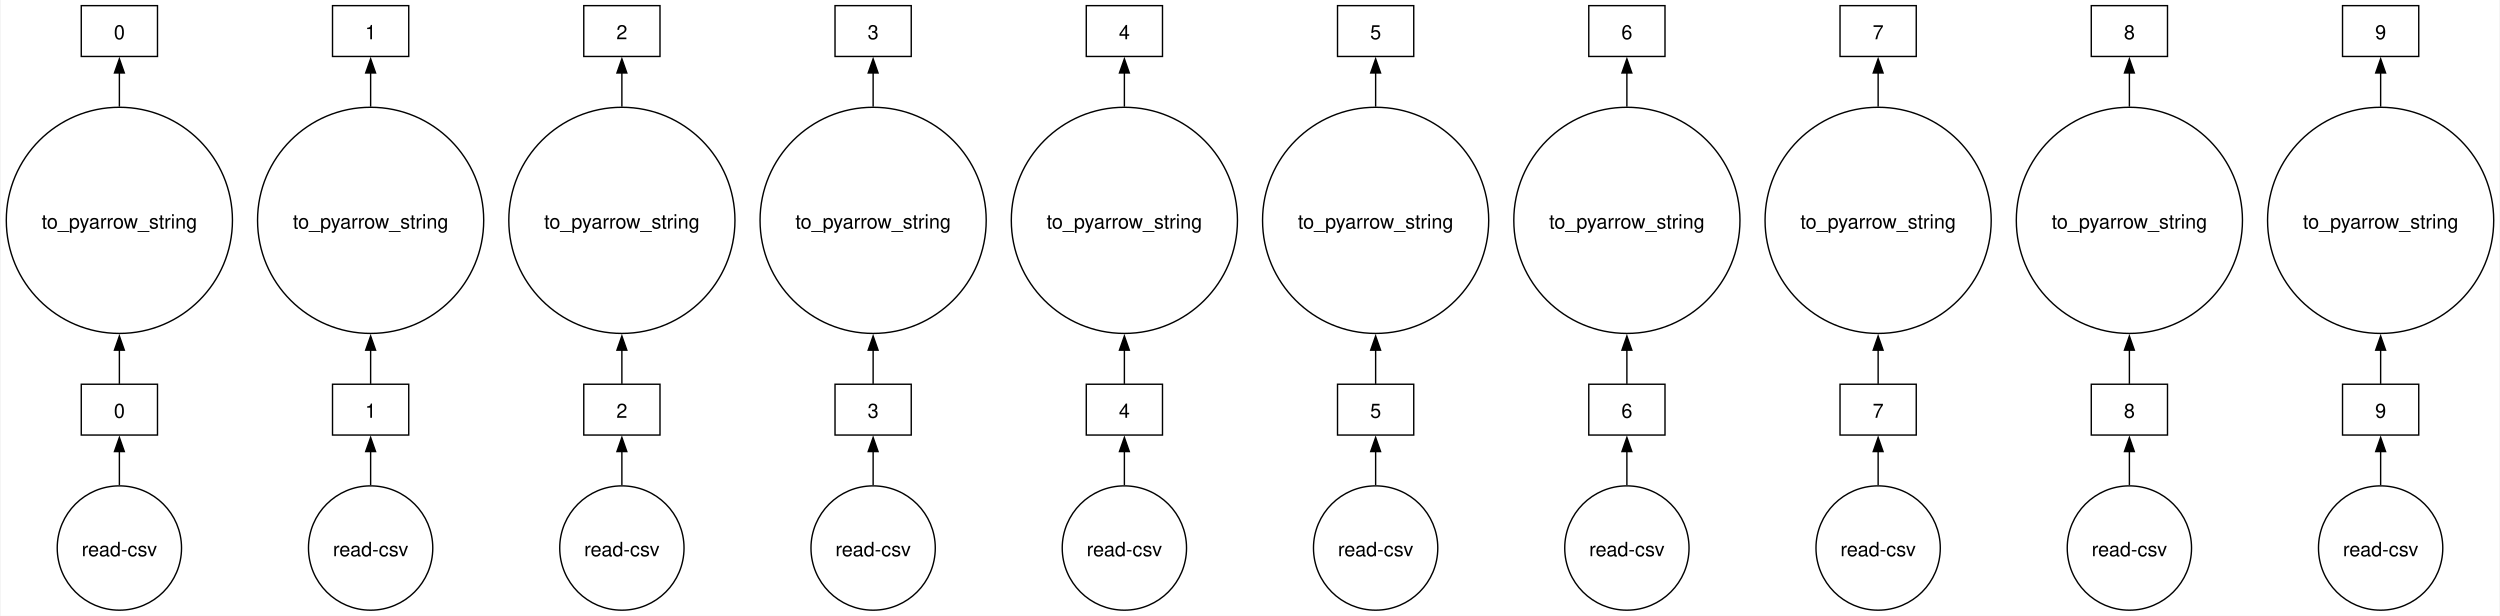
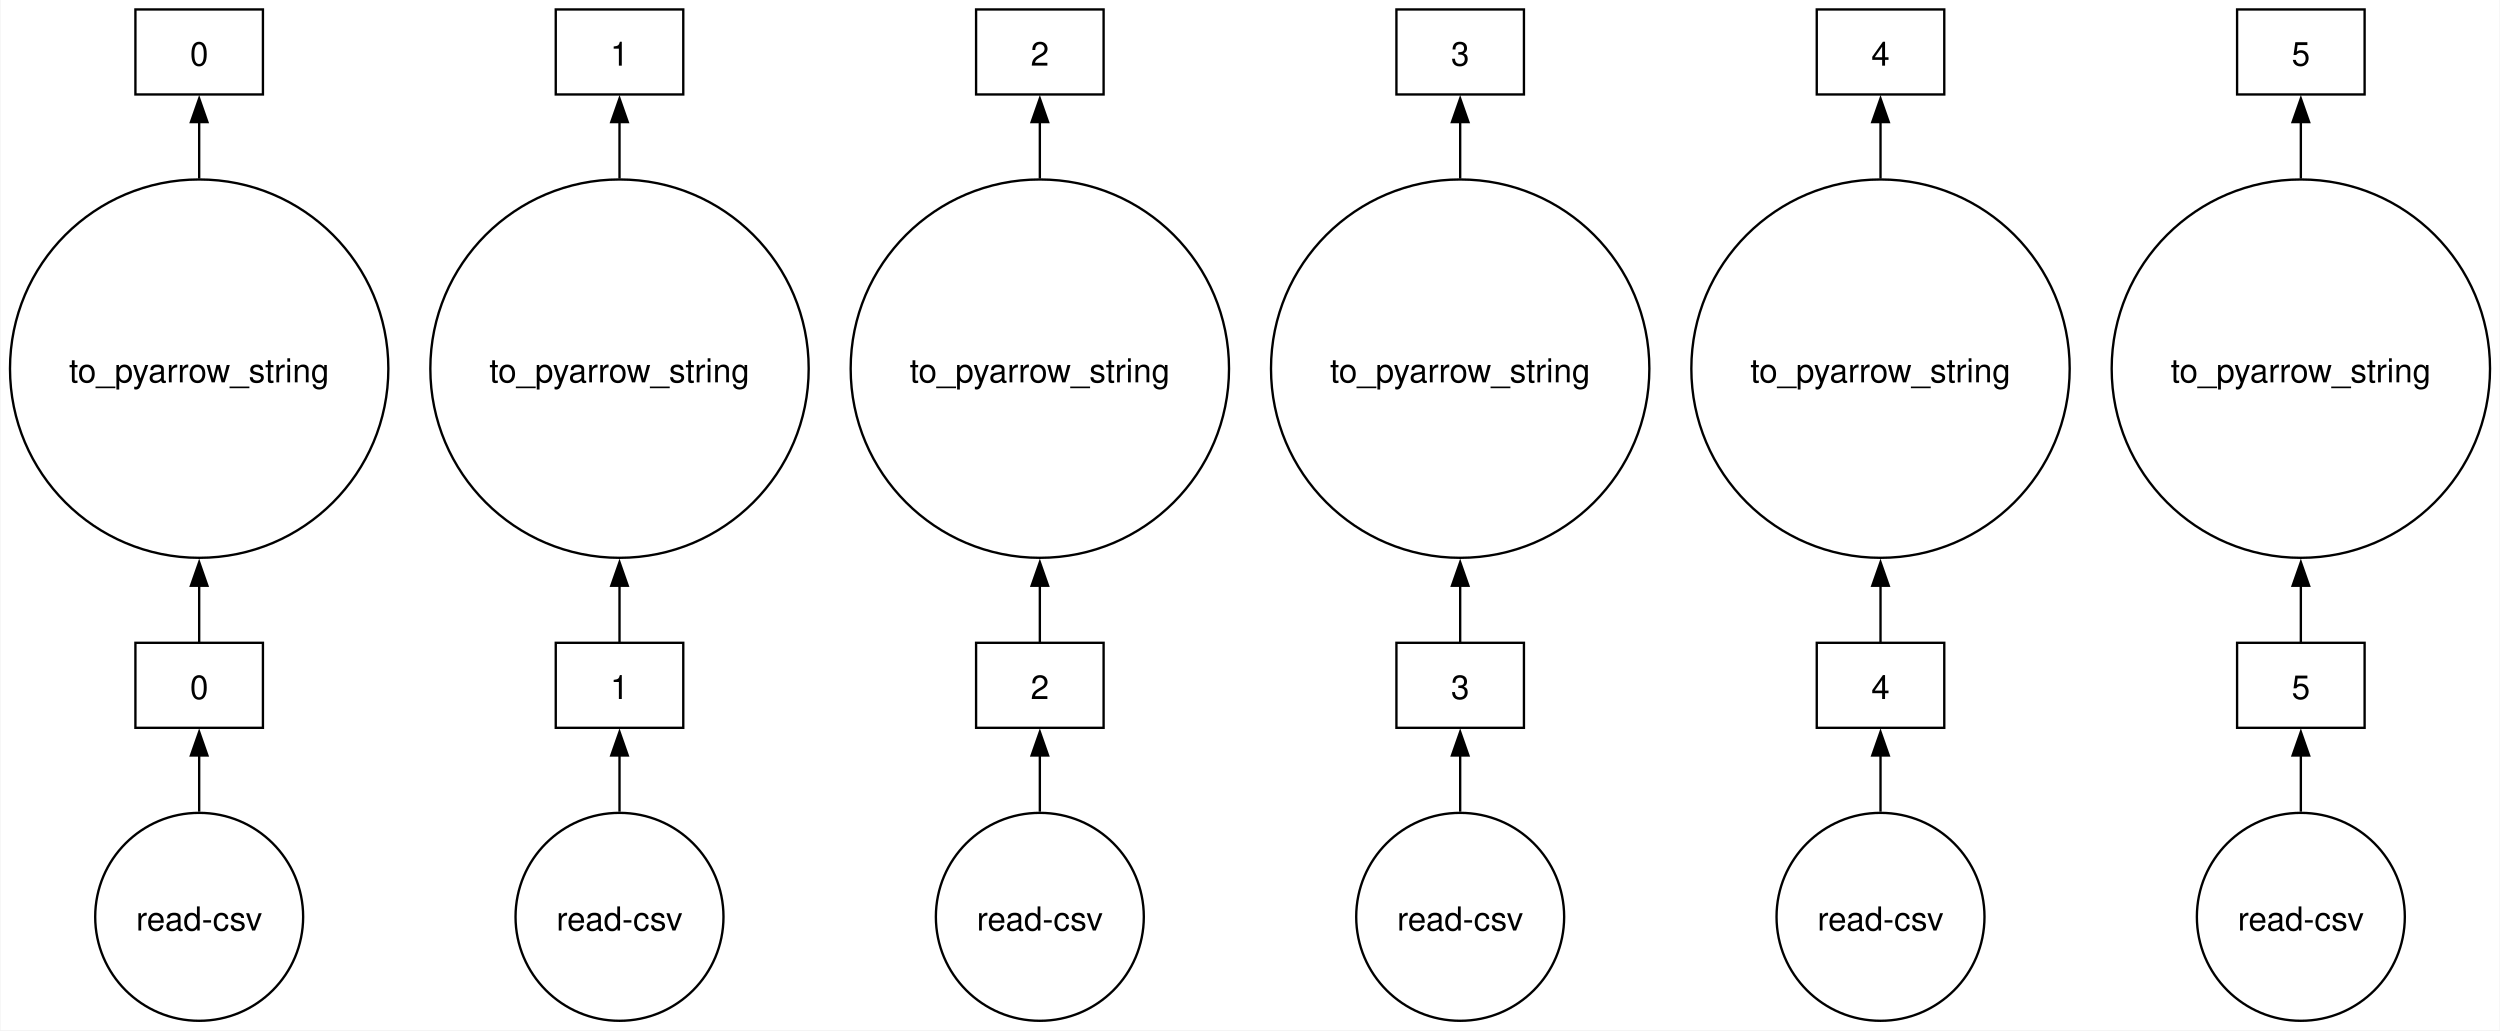
- <svg xmlns="http://www.w3.org/2000/svg" width="1770pt" height="436pt" viewBox="0.00 0.00 1770.21 436.28">
+ <svg xmlns="http://www.w3.org/2000/svg" width="1058pt" height="436pt" viewBox="0.00 0.00 1058.21 436.28">
  <g id="graph0" class="graph" transform="scale(1 1) rotate(0) translate(4 432.28)">
-     <polygon fill="white" stroke="none" points="-4,4 -4,-432.28 1766.21,-432.28 1766.21,4 -4,4" />
+     <polygon fill="white" stroke="none" points="-4,4 -4,-432.28 1054.21,-432.28 1054.21,4 -4,4" />
    <g id="node1" class="node">
      <ellipse fill="none" stroke="black" cx="80.11" cy="-44.03" rx="44.03" ry="44.03" />
      <text text-anchor="middle" x="80.11" y="-38.23" font-family="Helvetica,sans-Serif" font-size="14.00">read-csv</text>
    </g>
    <g id="node2" class="node">
      <polygon fill="none" stroke="black" points="107.11,-160.07 53.11,-160.07 53.11,-124.07 107.11,-124.07 107.11,-160.07" />
      <text text-anchor="middle" x="80.11" y="-136.27" font-family="Helvetica,sans-Serif" font-size="14.00">0</text>
    </g>
    <g id="edge1" class="edge">
      <path fill="none" stroke="black" d="M80.11,-88.55C80.11,-96.66 80.11,-104.95 80.11,-112.46" />
      <polygon fill="black" stroke="black" points="76.61,-112.36 80.11,-122.36 83.61,-112.36 76.61,-112.36" />
    </g>
-     <g id="node21" class="node">
+     <g id="node13" class="node">
      <ellipse fill="none" stroke="black" cx="80.11" cy="-276.17" rx="80.11" ry="80.11" />
      <text text-anchor="middle" x="80.11" y="-270.37" font-family="Helvetica,sans-Serif" font-size="14.00">to_pyarrow_string</text>
    </g>
-     <g id="edge12" class="edge">
+     <g id="edge8" class="edge">
      <path fill="none" stroke="black" d="M80.11,-160.34C80.11,-167.1 80.11,-175.4 80.11,-184.42" />
      <polygon fill="black" stroke="black" points="76.61,-184.22 80.11,-194.22 83.61,-184.22 76.61,-184.22" />
    </g>
    <g id="node3" class="node">
      <ellipse fill="none" stroke="black" cx="258.11" cy="-44.03" rx="44.03" ry="44.03" />
      <text text-anchor="middle" x="258.11" y="-38.23" font-family="Helvetica,sans-Serif" font-size="14.00">read-csv</text>
    </g>
    <g id="node4" class="node">
      <polygon fill="none" stroke="black" points="285.11,-160.07 231.11,-160.07 231.11,-124.07 285.11,-124.07 285.11,-160.07" />
      <text text-anchor="middle" x="258.11" y="-136.27" font-family="Helvetica,sans-Serif" font-size="14.00">1</text>
    </g>
    <g id="edge2" class="edge">
      <path fill="none" stroke="black" d="M258.11,-88.55C258.11,-96.66 258.11,-104.95 258.11,-112.46" />
      <polygon fill="black" stroke="black" points="254.61,-112.36 258.11,-122.36 261.61,-112.36 254.61,-112.36" />
    </g>
-     <g id="node23" class="node">
+     <g id="node15" class="node">
      <ellipse fill="none" stroke="black" cx="258.11" cy="-276.17" rx="80.11" ry="80.11" />
      <text text-anchor="middle" x="258.11" y="-270.37" font-family="Helvetica,sans-Serif" font-size="14.00">to_pyarrow_string</text>
    </g>
-     <g id="edge14" class="edge">
+     <g id="edge10" class="edge">
      <path fill="none" stroke="black" d="M258.11,-160.34C258.11,-167.1 258.11,-175.4 258.11,-184.42" />
      <polygon fill="black" stroke="black" points="254.61,-184.22 258.11,-194.22 261.61,-184.22 254.61,-184.22" />
    </g>
    <g id="node5" class="node">
      <ellipse fill="none" stroke="black" cx="436.11" cy="-44.03" rx="44.03" ry="44.03" />
      <text text-anchor="middle" x="436.11" y="-38.23" font-family="Helvetica,sans-Serif" font-size="14.00">read-csv</text>
    </g>
    <g id="node6" class="node">
      <polygon fill="none" stroke="black" points="463.11,-160.07 409.11,-160.07 409.11,-124.07 463.11,-124.07 463.11,-160.07" />
      <text text-anchor="middle" x="436.11" y="-136.27" font-family="Helvetica,sans-Serif" font-size="14.00">2</text>
    </g>
    <g id="edge3" class="edge">
      <path fill="none" stroke="black" d="M436.11,-88.55C436.11,-96.66 436.11,-104.95 436.11,-112.46" />
      <polygon fill="black" stroke="black" points="432.61,-112.36 436.11,-122.36 439.61,-112.36 432.61,-112.36" />
    </g>
-     <g id="node25" class="node">
+     <g id="node17" class="node">
      <ellipse fill="none" stroke="black" cx="436.11" cy="-276.17" rx="80.11" ry="80.11" />
      <text text-anchor="middle" x="436.11" y="-270.37" font-family="Helvetica,sans-Serif" font-size="14.00">to_pyarrow_string</text>
    </g>
-     <g id="edge16" class="edge">
+     <g id="edge12" class="edge">
      <path fill="none" stroke="black" d="M436.11,-160.34C436.11,-167.1 436.11,-175.4 436.11,-184.42" />
      <polygon fill="black" stroke="black" points="432.61,-184.22 436.11,-194.22 439.61,-184.22 432.61,-184.22" />
    </g>
    <g id="node7" class="node">
      <ellipse fill="none" stroke="black" cx="614.11" cy="-44.03" rx="44.03" ry="44.03" />
      <text text-anchor="middle" x="614.11" y="-38.23" font-family="Helvetica,sans-Serif" font-size="14.00">read-csv</text>
    </g>
    <g id="node8" class="node">
      <polygon fill="none" stroke="black" points="641.11,-160.07 587.11,-160.07 587.11,-124.07 641.11,-124.07 641.11,-160.07" />
      <text text-anchor="middle" x="614.11" y="-136.27" font-family="Helvetica,sans-Serif" font-size="14.00">3</text>
    </g>
    <g id="edge4" class="edge">
      <path fill="none" stroke="black" d="M614.11,-88.55C614.11,-96.66 614.11,-104.95 614.11,-112.46" />
      <polygon fill="black" stroke="black" points="610.61,-112.36 614.11,-122.36 617.61,-112.36 610.61,-112.36" />
    </g>
-     <g id="node27" class="node">
+     <g id="node19" class="node">
      <ellipse fill="none" stroke="black" cx="614.11" cy="-276.17" rx="80.11" ry="80.11" />
      <text text-anchor="middle" x="614.11" y="-270.37" font-family="Helvetica,sans-Serif" font-size="14.00">to_pyarrow_string</text>
    </g>
-     <g id="edge18" class="edge">
+     <g id="edge14" class="edge">
      <path fill="none" stroke="black" d="M614.11,-160.34C614.11,-167.1 614.11,-175.4 614.11,-184.42" />
      <polygon fill="black" stroke="black" points="610.61,-184.22 614.11,-194.22 617.61,-184.22 610.61,-184.22" />
    </g>
    <g id="node9" class="node">
      <ellipse fill="none" stroke="black" cx="792.11" cy="-44.03" rx="44.03" ry="44.03" />
      <text text-anchor="middle" x="792.11" y="-38.23" font-family="Helvetica,sans-Serif" font-size="14.00">read-csv</text>
    </g>
    <g id="node10" class="node">
      <polygon fill="none" stroke="black" points="819.11,-160.07 765.11,-160.07 765.11,-124.07 819.11,-124.07 819.11,-160.07" />
      <text text-anchor="middle" x="792.11" y="-136.27" font-family="Helvetica,sans-Serif" font-size="14.00">4</text>
    </g>
    <g id="edge5" class="edge">
      <path fill="none" stroke="black" d="M792.11,-88.55C792.11,-96.66 792.11,-104.95 792.11,-112.46" />
      <polygon fill="black" stroke="black" points="788.61,-112.36 792.11,-122.36 795.61,-112.36 788.61,-112.36" />
    </g>
-     <g id="node29" class="node">
+     <g id="node21" class="node">
      <ellipse fill="none" stroke="black" cx="792.11" cy="-276.17" rx="80.11" ry="80.11" />
      <text text-anchor="middle" x="792.11" y="-270.37" font-family="Helvetica,sans-Serif" font-size="14.00">to_pyarrow_string</text>
    </g>
-     <g id="edge20" class="edge">
+     <g id="edge16" class="edge">
      <path fill="none" stroke="black" d="M792.11,-160.34C792.11,-167.1 792.11,-175.4 792.11,-184.42" />
      <polygon fill="black" stroke="black" points="788.61,-184.22 792.11,-194.22 795.61,-184.22 788.61,-184.22" />
    </g>
    <g id="node11" class="node">
      <ellipse fill="none" stroke="black" cx="970.11" cy="-44.03" rx="44.03" ry="44.03" />
      <text text-anchor="middle" x="970.11" y="-38.23" font-family="Helvetica,sans-Serif" font-size="14.00">read-csv</text>
    </g>
    <g id="node12" class="node">
      <polygon fill="none" stroke="black" points="997.11,-160.07 943.11,-160.07 943.11,-124.07 997.11,-124.07 997.11,-160.07" />
      <text text-anchor="middle" x="970.11" y="-136.27" font-family="Helvetica,sans-Serif" font-size="14.00">5</text>
    </g>
    <g id="edge6" class="edge">
      <path fill="none" stroke="black" d="M970.11,-88.55C970.11,-96.66 970.11,-104.95 970.11,-112.46" />
      <polygon fill="black" stroke="black" points="966.61,-112.36 970.11,-122.36 973.61,-112.36 966.61,-112.36" />
    </g>
-     <g id="node31" class="node">
+     <g id="node23" class="node">
      <ellipse fill="none" stroke="black" cx="970.11" cy="-276.17" rx="80.11" ry="80.11" />
      <text text-anchor="middle" x="970.11" y="-270.37" font-family="Helvetica,sans-Serif" font-size="14.00">to_pyarrow_string</text>
    </g>
-     <g id="edge22" class="edge">
+     <g id="edge18" class="edge">
      <path fill="none" stroke="black" d="M970.11,-160.34C970.11,-167.1 970.11,-175.4 970.11,-184.42" />
      <polygon fill="black" stroke="black" points="966.61,-184.22 970.11,-194.22 973.61,-184.22 966.61,-184.22" />
    </g>
-     <g id="node13" class="node">
-       <ellipse fill="none" stroke="black" cx="1148.11" cy="-44.03" rx="44.03" ry="44.03" />
-       <text text-anchor="middle" x="1148.11" y="-38.23" font-family="Helvetica,sans-Serif" font-size="14.00">read-csv</text>
-     </g>
    <g id="node14" class="node">
-       <polygon fill="none" stroke="black" points="1175.11,-160.07 1121.11,-160.07 1121.11,-124.07 1175.11,-124.07 1175.11,-160.07" />
-       <text text-anchor="middle" x="1148.11" y="-136.27" font-family="Helvetica,sans-Serif" font-size="14.00">6</text>
-     </g>
-     <g id="edge7" class="edge">
-       <path fill="none" stroke="black" d="M1148.11,-88.55C1148.11,-96.66 1148.11,-104.95 1148.11,-112.46" />
-       <polygon fill="black" stroke="black" points="1144.61,-112.36 1148.11,-122.36 1151.61,-112.36 1144.61,-112.36" />
-     </g>
-     <g id="node33" class="node">
-       <ellipse fill="none" stroke="black" cx="1148.11" cy="-276.17" rx="80.11" ry="80.11" />
-       <text text-anchor="middle" x="1148.11" y="-270.37" font-family="Helvetica,sans-Serif" font-size="14.00">to_pyarrow_string</text>
-     </g>
-     <g id="edge24" class="edge">
-       <path fill="none" stroke="black" d="M1148.11,-160.34C1148.11,-167.1 1148.11,-175.4 1148.11,-184.42" />
-       <polygon fill="black" stroke="black" points="1144.61,-184.22 1148.11,-194.22 1151.61,-184.22 1144.61,-184.22" />
-     </g>
-     <g id="node15" class="node">
-       <ellipse fill="none" stroke="black" cx="1326.11" cy="-44.03" rx="44.03" ry="44.03" />
-       <text text-anchor="middle" x="1326.11" y="-38.23" font-family="Helvetica,sans-Serif" font-size="14.00">read-csv</text>
-     </g>
-     <g id="node16" class="node">
-       <polygon fill="none" stroke="black" points="1353.11,-160.07 1299.11,-160.07 1299.11,-124.07 1353.11,-124.07 1353.11,-160.07" />
-       <text text-anchor="middle" x="1326.11" y="-136.27" font-family="Helvetica,sans-Serif" font-size="14.00">7</text>
-     </g>
-     <g id="edge8" class="edge">
-       <path fill="none" stroke="black" d="M1326.11,-88.55C1326.11,-96.66 1326.11,-104.95 1326.11,-112.46" />
-       <polygon fill="black" stroke="black" points="1322.61,-112.36 1326.11,-122.36 1329.61,-112.36 1322.61,-112.36" />
-     </g>
-     <g id="node35" class="node">
-       <ellipse fill="none" stroke="black" cx="1326.11" cy="-276.17" rx="80.11" ry="80.11" />
-       <text text-anchor="middle" x="1326.11" y="-270.37" font-family="Helvetica,sans-Serif" font-size="14.00">to_pyarrow_string</text>
-     </g>
-     <g id="edge26" class="edge">
-       <path fill="none" stroke="black" d="M1326.11,-160.34C1326.11,-167.1 1326.11,-175.4 1326.11,-184.42" />
-       <polygon fill="black" stroke="black" points="1322.61,-184.22 1326.11,-194.22 1329.61,-184.22 1322.61,-184.22" />
-     </g>
-     <g id="node17" class="node">
-       <ellipse fill="none" stroke="black" cx="1504.11" cy="-44.03" rx="44.03" ry="44.03" />
-       <text text-anchor="middle" x="1504.11" y="-38.23" font-family="Helvetica,sans-Serif" font-size="14.00">read-csv</text>
-     </g>
-     <g id="node18" class="node">
-       <polygon fill="none" stroke="black" points="1531.11,-160.07 1477.11,-160.07 1477.11,-124.07 1531.11,-124.07 1531.11,-160.07" />
-       <text text-anchor="middle" x="1504.11" y="-136.27" font-family="Helvetica,sans-Serif" font-size="14.00">8</text>
-     </g>
-     <g id="edge9" class="edge">
-       <path fill="none" stroke="black" d="M1504.11,-88.55C1504.11,-96.66 1504.11,-104.95 1504.11,-112.46" />
-       <polygon fill="black" stroke="black" points="1500.61,-112.36 1504.11,-122.36 1507.61,-112.36 1500.61,-112.36" />
-     </g>
-     <g id="node37" class="node">
-       <ellipse fill="none" stroke="black" cx="1504.11" cy="-276.17" rx="80.11" ry="80.11" />
-       <text text-anchor="middle" x="1504.11" y="-270.37" font-family="Helvetica,sans-Serif" font-size="14.00">to_pyarrow_string</text>
-     </g>
-     <g id="edge28" class="edge">
-       <path fill="none" stroke="black" d="M1504.11,-160.34C1504.11,-167.1 1504.11,-175.4 1504.11,-184.42" />
-       <polygon fill="black" stroke="black" points="1500.61,-184.22 1504.11,-194.22 1507.61,-184.22 1500.61,-184.22" />
-     </g>
-     <g id="node19" class="node">
-       <ellipse fill="none" stroke="black" cx="1682.11" cy="-44.03" rx="44.03" ry="44.03" />
-       <text text-anchor="middle" x="1682.11" y="-38.23" font-family="Helvetica,sans-Serif" font-size="14.00">read-csv</text>
-     </g>
-     <g id="node20" class="node">
-       <polygon fill="none" stroke="black" points="1709.11,-160.07 1655.11,-160.07 1655.11,-124.07 1709.11,-124.07 1709.11,-160.07" />
-       <text text-anchor="middle" x="1682.11" y="-136.27" font-family="Helvetica,sans-Serif" font-size="14.00">9</text>
-     </g>
-     <g id="edge10" class="edge">
-       <path fill="none" stroke="black" d="M1682.11,-88.55C1682.11,-96.66 1682.11,-104.95 1682.11,-112.46" />
-       <polygon fill="black" stroke="black" points="1678.61,-112.36 1682.11,-122.36 1685.61,-112.36 1678.61,-112.36" />
-     </g>
-     <g id="node39" class="node">
-       <ellipse fill="none" stroke="black" cx="1682.11" cy="-276.17" rx="80.11" ry="80.11" />
-       <text text-anchor="middle" x="1682.11" y="-270.37" font-family="Helvetica,sans-Serif" font-size="14.00">to_pyarrow_string</text>
-     </g>
-     <g id="edge30" class="edge">
-       <path fill="none" stroke="black" d="M1682.11,-160.34C1682.11,-167.1 1682.11,-175.4 1682.11,-184.42" />
-       <polygon fill="black" stroke="black" points="1678.61,-184.22 1682.11,-194.22 1685.61,-184.22 1678.61,-184.22" />
-     </g>
-     <g id="node22" class="node">
      <polygon fill="none" stroke="black" points="107.11,-428.28 53.11,-428.28 53.11,-392.28 107.11,-392.28 107.11,-428.28" />
      <text text-anchor="middle" x="80.11" y="-404.48" font-family="Helvetica,sans-Serif" font-size="14.00">0</text>
    </g>
-     <g id="edge11" class="edge">
+     <g id="edge7" class="edge">
      <path fill="none" stroke="black" d="M80.11,-356.69C80.11,-365.23 80.11,-373.46 80.11,-380.77" />
      <polygon fill="black" stroke="black" points="76.61,-380.58 80.11,-390.58 83.61,-380.58 76.61,-380.58" />
    </g>
-     <g id="node24" class="node">
+     <g id="node16" class="node">
      <polygon fill="none" stroke="black" points="285.11,-428.28 231.11,-428.28 231.11,-392.28 285.11,-392.28 285.11,-428.28" />
      <text text-anchor="middle" x="258.11" y="-404.48" font-family="Helvetica,sans-Serif" font-size="14.00">1</text>
    </g>
-     <g id="edge13" class="edge">
+     <g id="edge9" class="edge">
      <path fill="none" stroke="black" d="M258.11,-356.69C258.11,-365.23 258.11,-373.46 258.11,-380.77" />
      <polygon fill="black" stroke="black" points="254.61,-380.58 258.11,-390.58 261.61,-380.58 254.61,-380.58" />
    </g>
-     <g id="node26" class="node">
+     <g id="node18" class="node">
      <polygon fill="none" stroke="black" points="463.11,-428.28 409.11,-428.28 409.11,-392.28 463.11,-392.28 463.11,-428.28" />
      <text text-anchor="middle" x="436.11" y="-404.48" font-family="Helvetica,sans-Serif" font-size="14.00">2</text>
    </g>
-     <g id="edge15" class="edge">
+     <g id="edge11" class="edge">
      <path fill="none" stroke="black" d="M436.11,-356.69C436.11,-365.23 436.11,-373.46 436.11,-380.77" />
      <polygon fill="black" stroke="black" points="432.61,-380.58 436.11,-390.58 439.61,-380.58 432.61,-380.58" />
    </g>
-     <g id="node28" class="node">
+     <g id="node20" class="node">
      <polygon fill="none" stroke="black" points="641.11,-428.28 587.11,-428.28 587.11,-392.28 641.11,-392.28 641.11,-428.28" />
      <text text-anchor="middle" x="614.11" y="-404.48" font-family="Helvetica,sans-Serif" font-size="14.00">3</text>
    </g>
-     <g id="edge17" class="edge">
+     <g id="edge13" class="edge">
      <path fill="none" stroke="black" d="M614.11,-356.69C614.11,-365.23 614.11,-373.46 614.11,-380.77" />
      <polygon fill="black" stroke="black" points="610.61,-380.58 614.11,-390.58 617.61,-380.58 610.61,-380.58" />
    </g>
-     <g id="node30" class="node">
+     <g id="node22" class="node">
      <polygon fill="none" stroke="black" points="819.11,-428.28 765.11,-428.28 765.11,-392.28 819.11,-392.28 819.11,-428.28" />
      <text text-anchor="middle" x="792.11" y="-404.48" font-family="Helvetica,sans-Serif" font-size="14.00">4</text>
    </g>
-     <g id="edge19" class="edge">
+     <g id="edge15" class="edge">
      <path fill="none" stroke="black" d="M792.11,-356.69C792.11,-365.23 792.11,-373.46 792.11,-380.77" />
      <polygon fill="black" stroke="black" points="788.61,-380.58 792.11,-390.58 795.61,-380.58 788.61,-380.58" />
    </g>
-     <g id="node32" class="node">
+     <g id="node24" class="node">
      <polygon fill="none" stroke="black" points="997.11,-428.28 943.11,-428.28 943.11,-392.28 997.11,-392.28 997.11,-428.28" />
      <text text-anchor="middle" x="970.11" y="-404.48" font-family="Helvetica,sans-Serif" font-size="14.00">5</text>
    </g>
-     <g id="edge21" class="edge">
+     <g id="edge17" class="edge">
      <path fill="none" stroke="black" d="M970.11,-356.69C970.11,-365.23 970.11,-373.46 970.11,-380.77" />
      <polygon fill="black" stroke="black" points="966.61,-380.58 970.11,-390.58 973.61,-380.58 966.61,-380.58" />
    </g>
-     <g id="node34" class="node">
-       <polygon fill="none" stroke="black" points="1175.11,-428.28 1121.11,-428.28 1121.11,-392.28 1175.11,-392.28 1175.11,-428.28" />
-       <text text-anchor="middle" x="1148.11" y="-404.48" font-family="Helvetica,sans-Serif" font-size="14.00">6</text>
-     </g>
-     <g id="edge23" class="edge">
-       <path fill="none" stroke="black" d="M1148.11,-356.69C1148.11,-365.23 1148.11,-373.46 1148.11,-380.77" />
-       <polygon fill="black" stroke="black" points="1144.61,-380.58 1148.11,-390.58 1151.61,-380.58 1144.61,-380.58" />
-     </g>
-     <g id="node36" class="node">
-       <polygon fill="none" stroke="black" points="1353.11,-428.28 1299.11,-428.28 1299.11,-392.28 1353.11,-392.28 1353.11,-428.28" />
-       <text text-anchor="middle" x="1326.11" y="-404.48" font-family="Helvetica,sans-Serif" font-size="14.00">7</text>
-     </g>
-     <g id="edge25" class="edge">
-       <path fill="none" stroke="black" d="M1326.11,-356.69C1326.11,-365.23 1326.11,-373.46 1326.11,-380.77" />
-       <polygon fill="black" stroke="black" points="1322.61,-380.58 1326.11,-390.58 1329.61,-380.58 1322.61,-380.58" />
-     </g>
-     <g id="node38" class="node">
-       <polygon fill="none" stroke="black" points="1531.11,-428.28 1477.11,-428.28 1477.11,-392.28 1531.11,-392.28 1531.11,-428.28" />
-       <text text-anchor="middle" x="1504.11" y="-404.48" font-family="Helvetica,sans-Serif" font-size="14.00">8</text>
-     </g>
-     <g id="edge27" class="edge">
-       <path fill="none" stroke="black" d="M1504.11,-356.69C1504.11,-365.23 1504.11,-373.46 1504.11,-380.77" />
-       <polygon fill="black" stroke="black" points="1500.61,-380.58 1504.11,-390.58 1507.61,-380.58 1500.61,-380.58" />
-     </g>
-     <g id="node40" class="node">
-       <polygon fill="none" stroke="black" points="1709.11,-428.28 1655.11,-428.28 1655.11,-392.28 1709.11,-392.28 1709.11,-428.28" />
-       <text text-anchor="middle" x="1682.11" y="-404.48" font-family="Helvetica,sans-Serif" font-size="14.00">9</text>
-     </g>
-     <g id="edge29" class="edge">
-       <path fill="none" stroke="black" d="M1682.11,-356.69C1682.11,-365.23 1682.11,-373.46 1682.11,-380.77" />
-       <polygon fill="black" stroke="black" points="1678.61,-380.58 1682.11,-390.58 1685.61,-380.58 1678.61,-380.58" />
-     </g>
  </g>
</svg>
